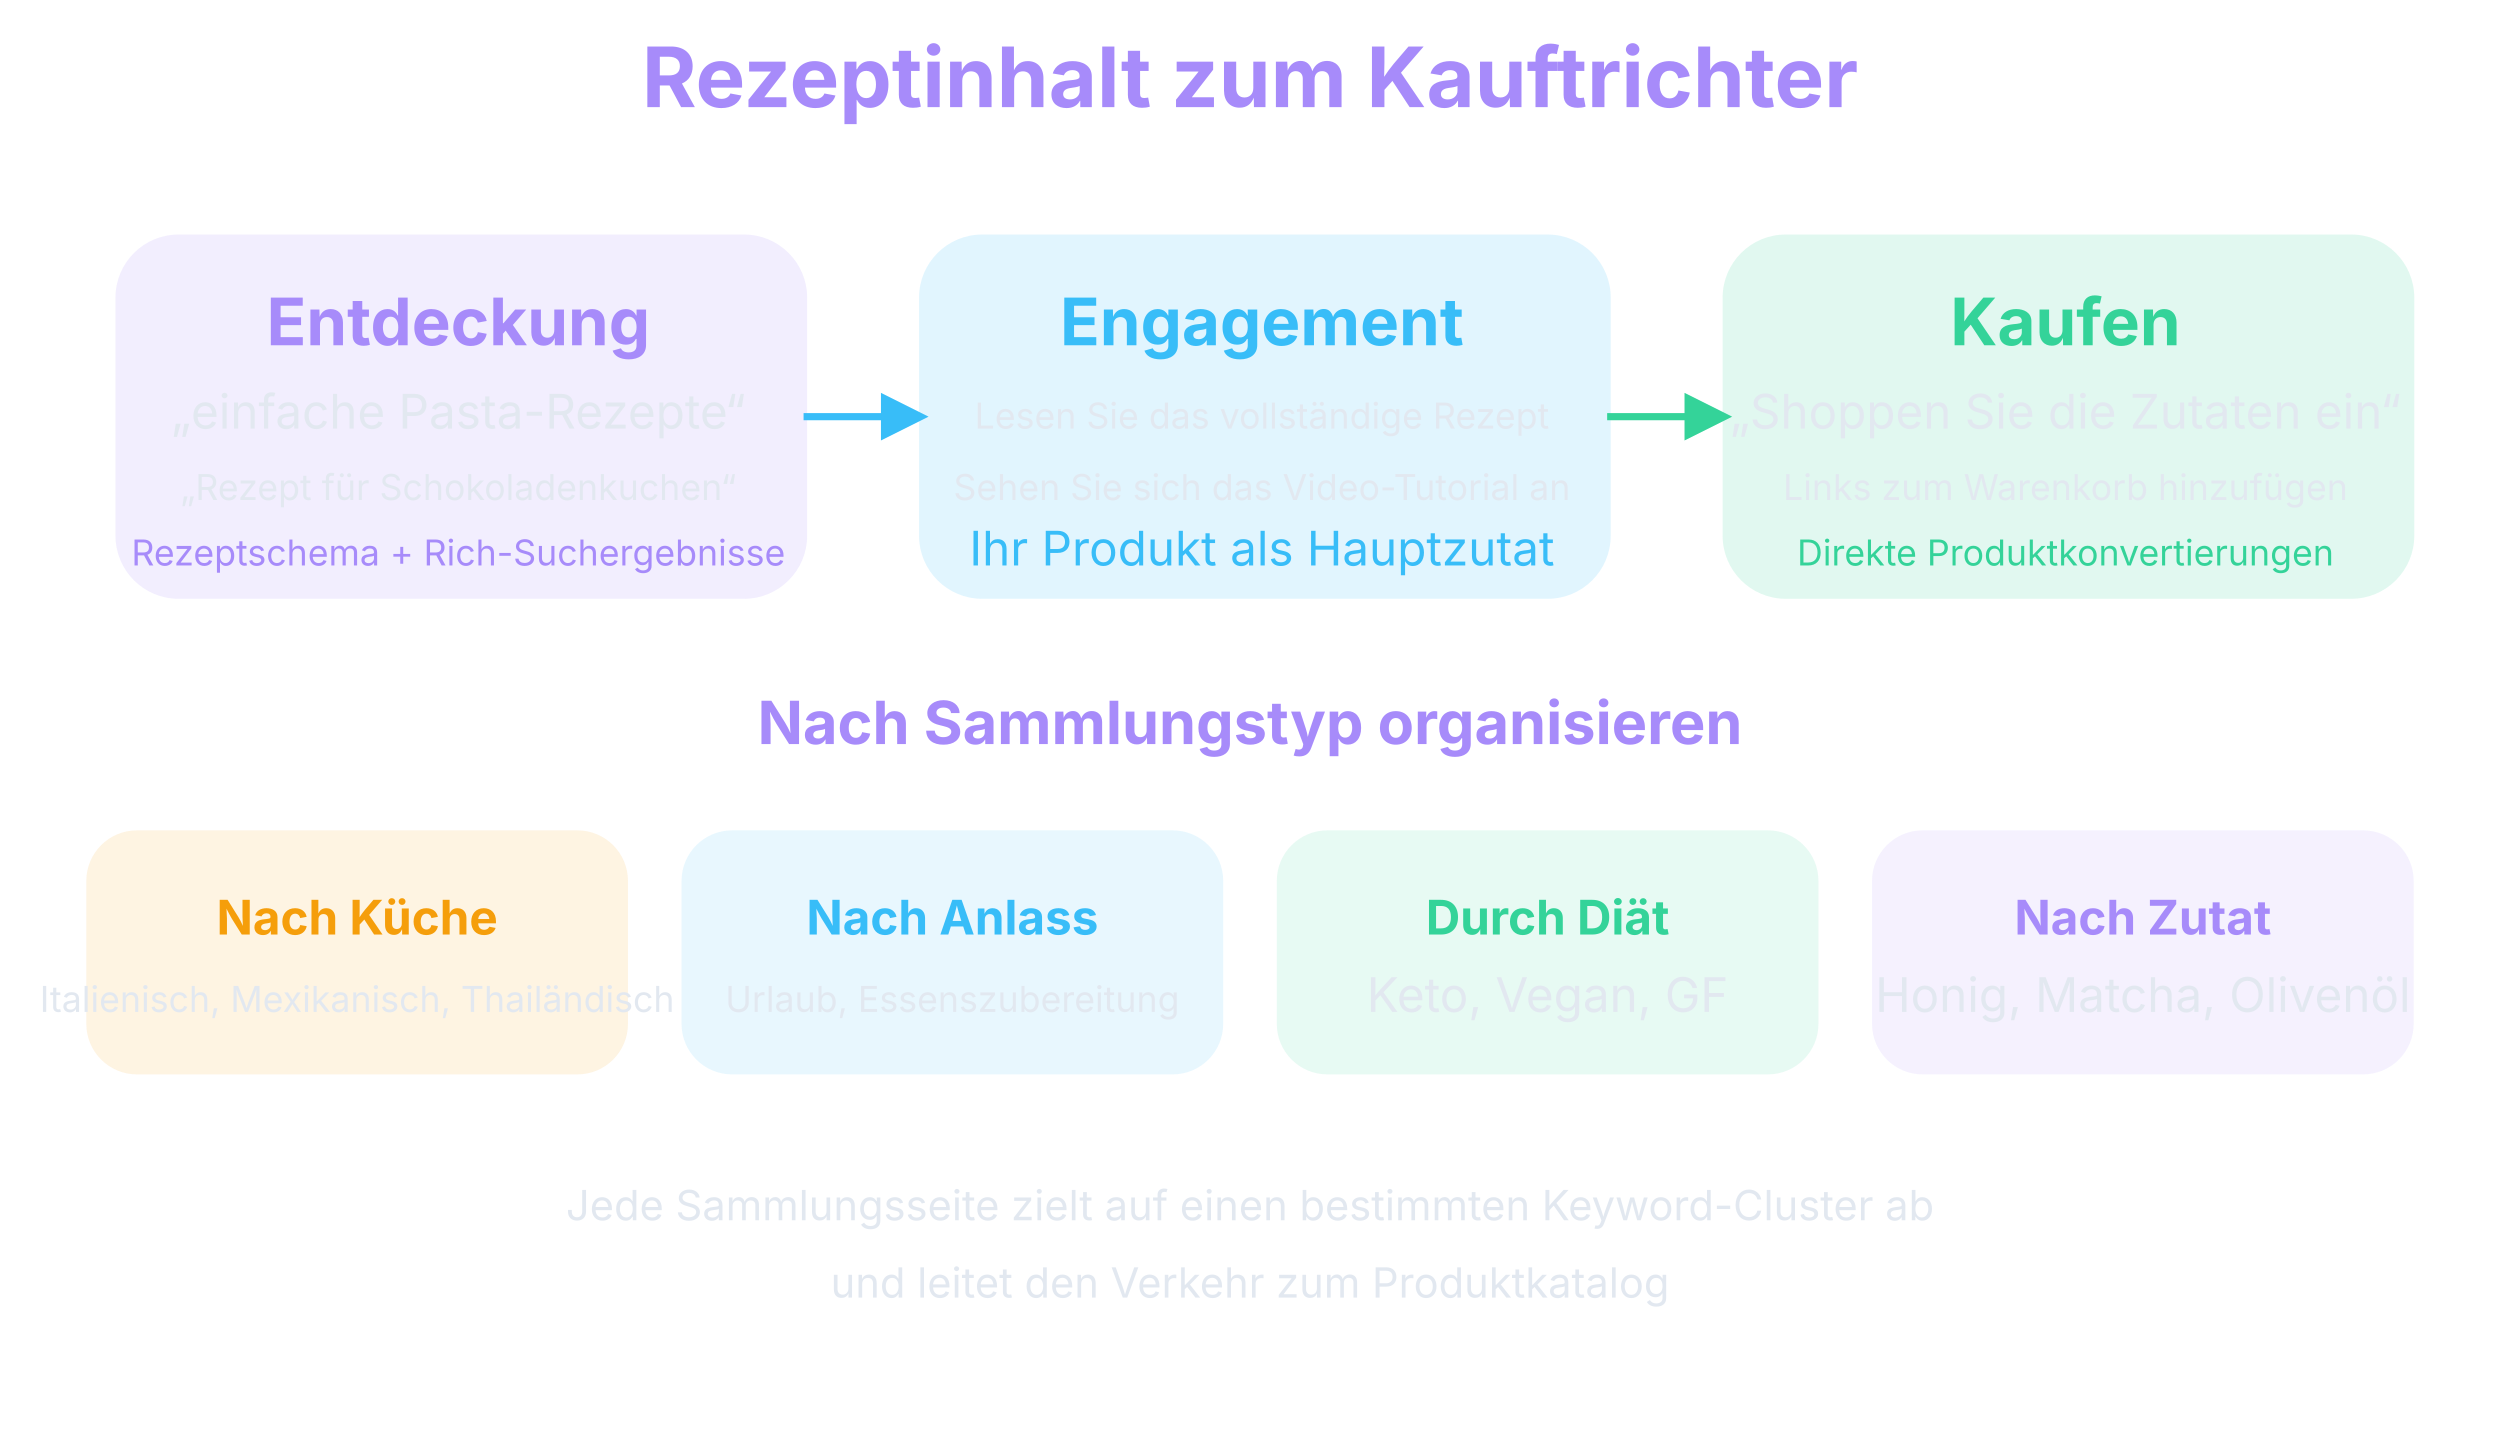
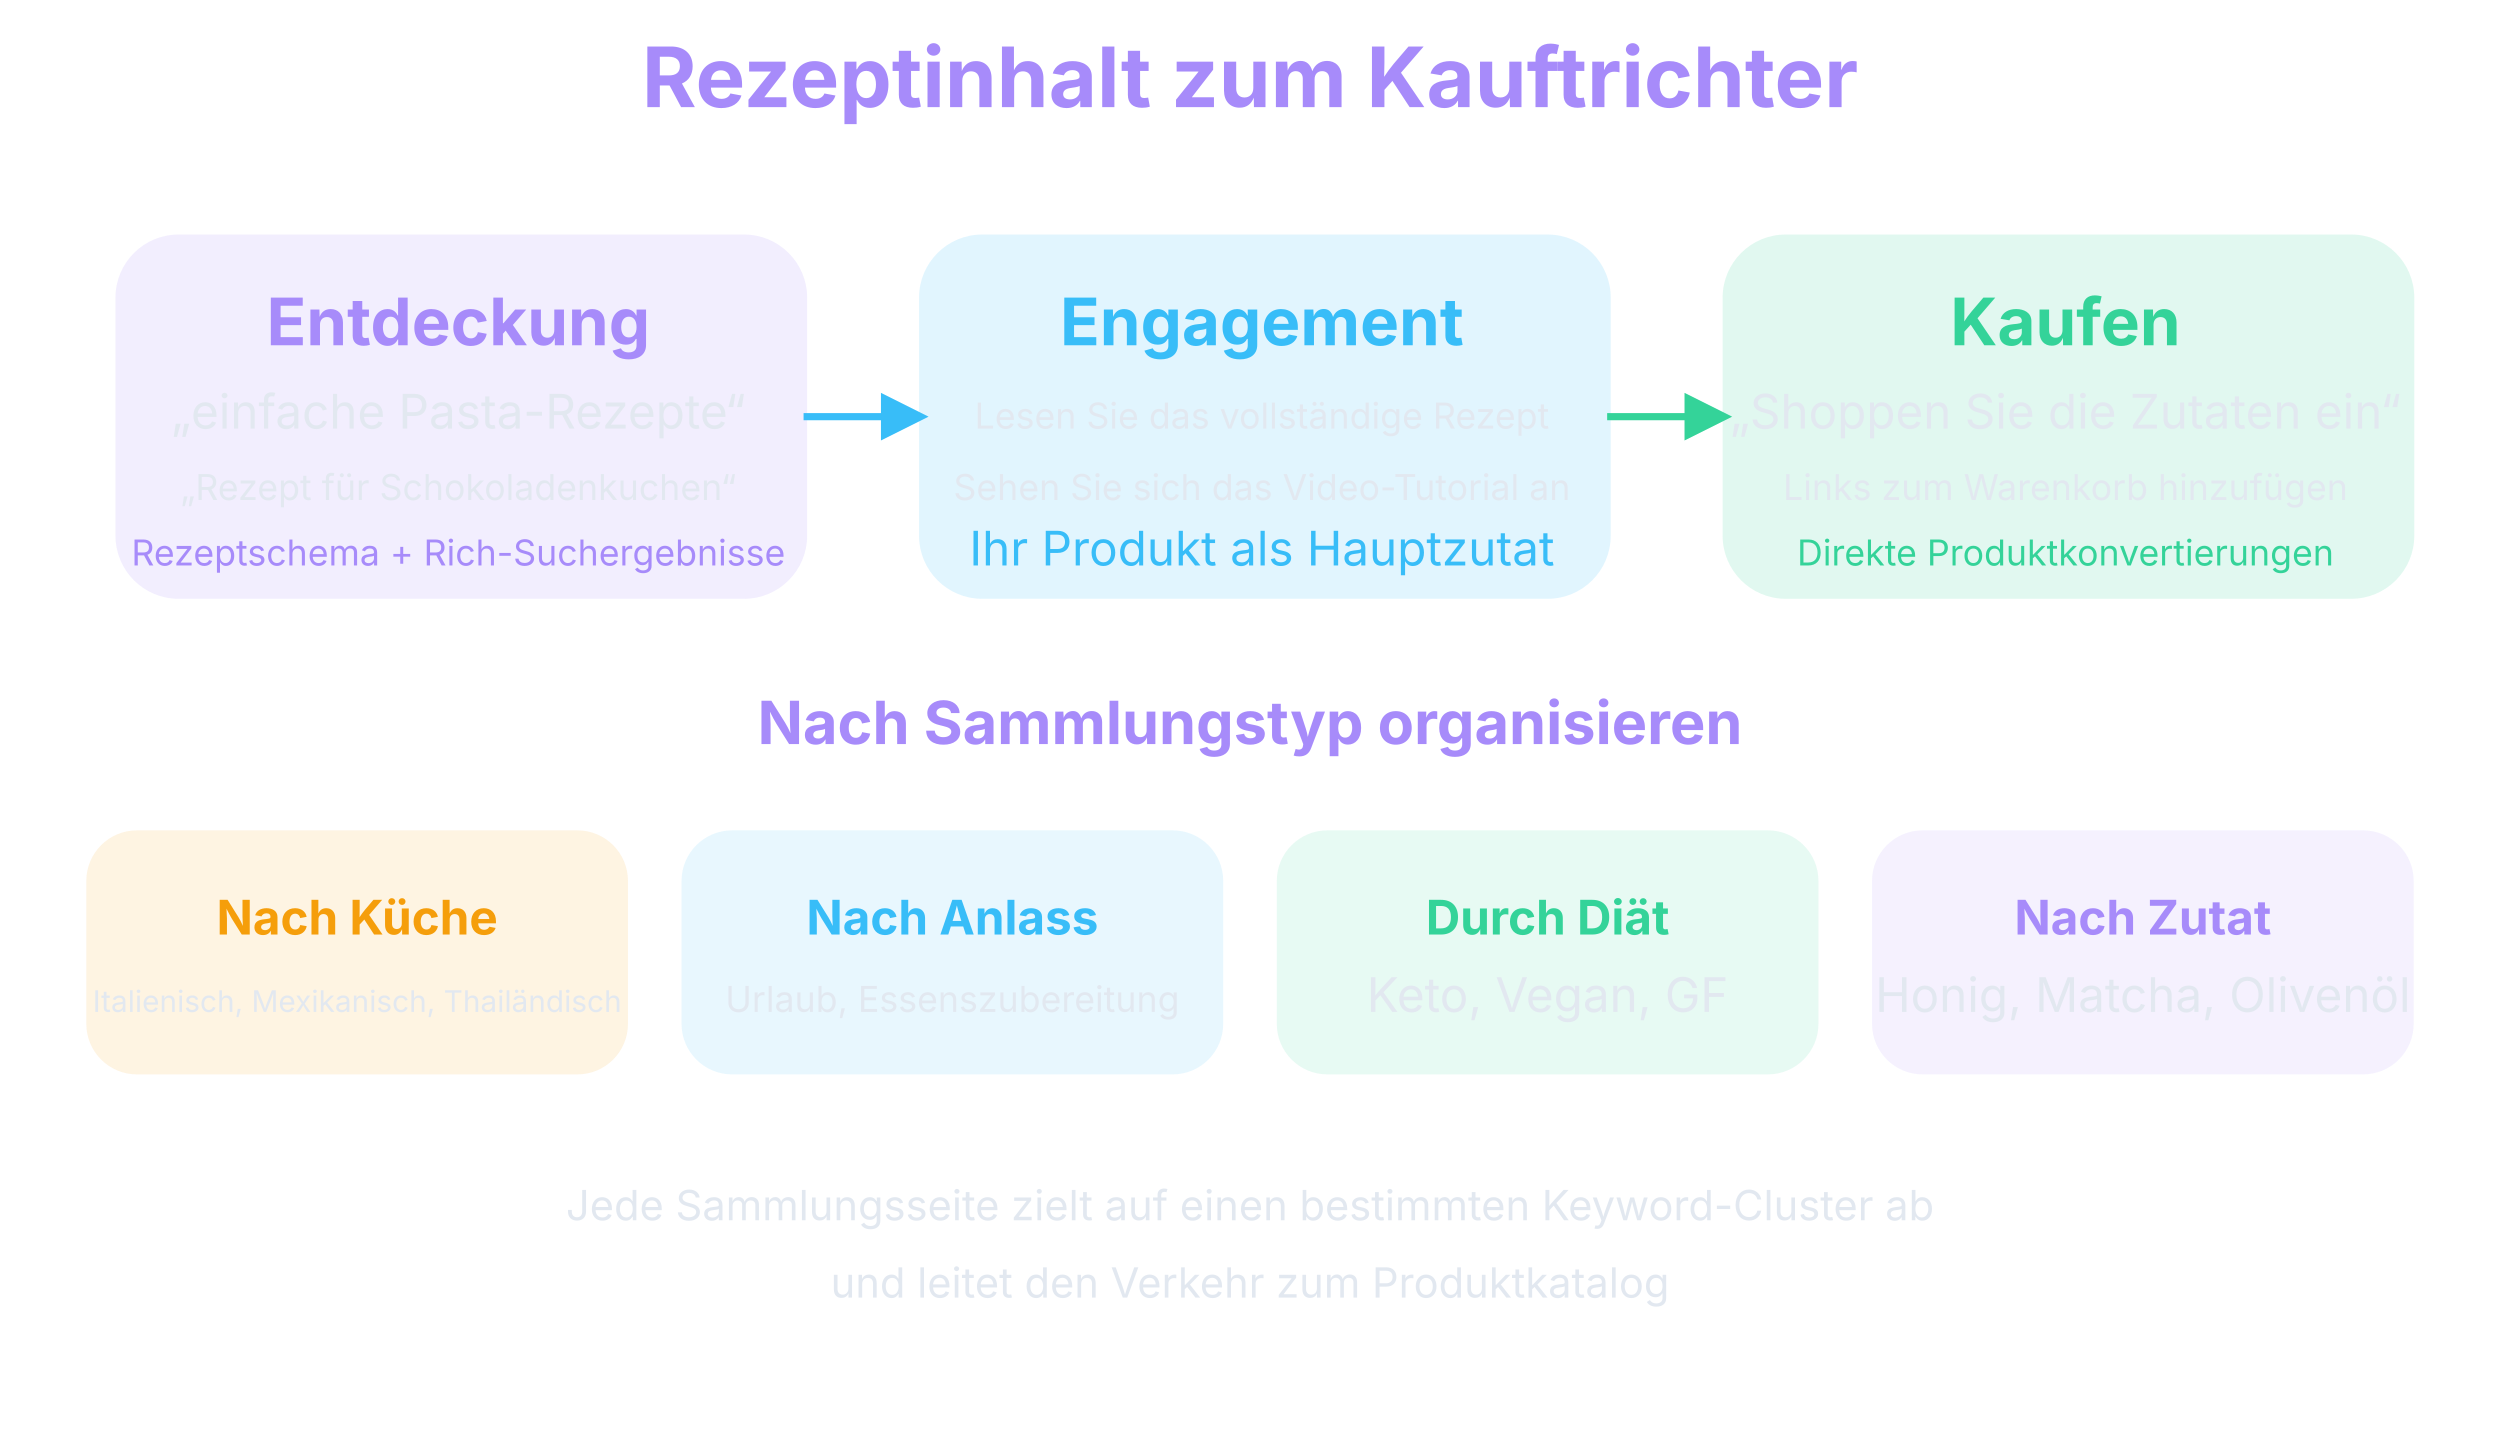
<svg xmlns="http://www.w3.org/2000/svg" viewBox="0 0 420 240" fill="none">
  <text x="210" y="18" text-anchor="middle" font-family="Inter, -apple-system, BlinkMacSystemFont, 'Segoe UI', Roboto, sans-serif" font-size="14" font-weight="bold" fill="#a78bfa">Rezeptinhalt zum Kauftrichter</text>
  <rect x="20" y="40" width="115" height="60" rx="10" fill="#a78bfa" opacity="0.15" stroke="#a78bfa" stroke-width="1.2" />
  <text x="77" y="58" text-anchor="middle" font-family="Inter, -apple-system, BlinkMacSystemFont, 'Segoe UI', Roboto, sans-serif" font-size="11" fill="#a78bfa" font-weight="bold">Entdeckung</text>
  <text x="77" y="72" text-anchor="middle" font-family="Inter, -apple-system, BlinkMacSystemFont, 'Segoe UI', Roboto, sans-serif" font-size="8" fill="#e2e8f0">„einfache Pasta-Rezepte“</text>
  <text x="77" y="84" text-anchor="middle" font-family="Inter, -apple-system, BlinkMacSystemFont, 'Segoe UI', Roboto, sans-serif" font-size="6" fill="#e2e8f0">„Rezept für Schokoladenkuchen“</text>
  <text x="77" y="95" text-anchor="middle" font-family="Inter, -apple-system, BlinkMacSystemFont, 'Segoe UI', Roboto, sans-serif" font-size="6" fill="#a78bfa">Rezeptschema + Rich-Suchergebnisse</text>
  <line x1="135" y1="70" x2="150" y2="70" stroke="#38bdf8" stroke-width="1.2" />
  <polygon points="148,66 156,70 148,74" fill="#38bdf8" />
  <rect x="155" y="40" width="115" height="60" rx="10" fill="#38bdf8" opacity="0.15" stroke="#38bdf8" stroke-width="1.2" />
  <text x="212" y="58" text-anchor="middle" font-family="Inter, -apple-system, BlinkMacSystemFont, 'Segoe UI', Roboto, sans-serif" font-size="11" fill="#38bdf8" font-weight="bold">Engagement</text>
  <text x="212" y="72" text-anchor="middle" font-family="Inter, -apple-system, BlinkMacSystemFont, 'Segoe UI', Roboto, sans-serif" font-size="6" fill="#e2e8f0">Lesen Sie das vollständige Rezept</text>
  <text x="212" y="84" text-anchor="middle" font-family="Inter, -apple-system, BlinkMacSystemFont, 'Segoe UI', Roboto, sans-serif" font-size="6" fill="#e2e8f0">Sehen Sie sich das Video-Tutorial an</text>
  <text x="212" y="95" text-anchor="middle" font-family="Inter, -apple-system, BlinkMacSystemFont, 'Segoe UI', Roboto, sans-serif" font-size="8" fill="#38bdf8">Ihr Produkt als Hauptzutat</text>
  <line x1="270" y1="70" x2="285" y2="70" stroke="#34d399" stroke-width="1.2" />
  <polygon points="283,66 291,70 283,74" fill="#34d399" />
  <rect x="290" y="40" width="115" height="60" rx="10" fill="#34d399" opacity="0.15" stroke="#34d399" stroke-width="1.2" />
  <text x="347" y="58" text-anchor="middle" font-family="Inter, -apple-system, BlinkMacSystemFont, 'Segoe UI', Roboto, sans-serif" font-size="11" fill="#34d399" font-weight="bold">Kaufen</text>
  <text x="347" y="72" text-anchor="middle" font-family="Inter, -apple-system, BlinkMacSystemFont, 'Segoe UI', Roboto, sans-serif" font-size="8" fill="#e2e8f0">„Shoppen Sie die Zutaten ein“</text>
  <text x="347" y="84" text-anchor="middle" font-family="Inter, -apple-system, BlinkMacSystemFont, 'Segoe UI', Roboto, sans-serif" font-size="6" fill="#e2e8f0">Links zum Warenkorb hinzufügen</text>
  <text x="347" y="95" text-anchor="middle" font-family="Inter, -apple-system, BlinkMacSystemFont, 'Segoe UI', Roboto, sans-serif" font-size="6" fill="#34d399">Direkte Produktkonvertierungen</text>
  <text x="210" y="125" text-anchor="middle" font-family="Inter, -apple-system, BlinkMacSystemFont, 'Segoe UI', Roboto, sans-serif" font-size="10" fill="#a78bfa" font-weight="bold">Nach Sammlungstyp organisieren</text>
  <rect x="15" y="140" width="90" height="40" rx="8" fill="#f59e0b" opacity="0.12" stroke="#f59e0b" stroke-width="1" />
  <text x="60" y="157" text-anchor="middle" font-family="Inter, -apple-system, BlinkMacSystemFont, 'Segoe UI', Roboto, sans-serif" font-size="8" fill="#f59e0b" font-weight="bold">Nach Küche</text>
-   <text x="60" y="170" text-anchor="middle" font-family="Inter, -apple-system, BlinkMacSystemFont, 'Segoe UI', Roboto, sans-serif" font-size="6" fill="#e2e8f0">Italienisch, Mexikanisch, Thailändisch</text>
+   <text x="60" y="170" text-anchor="middle" font-family="Inter, -apple-system, BlinkMacSystemFont, 'Segoe UI', Roboto, sans-serif" font-size="5" fill="#e2e8f0">Italienisch, Mexikanisch, Thailändisch</text>
  <rect x="115" y="140" width="90" height="40" rx="8" fill="#38bdf8" opacity="0.12" stroke="#38bdf8" stroke-width="1" />
  <text x="160" y="157" text-anchor="middle" font-family="Inter, -apple-system, BlinkMacSystemFont, 'Segoe UI', Roboto, sans-serif" font-size="8" fill="#38bdf8" font-weight="bold">Nach Anlass</text>
  <text x="160" y="170" text-anchor="middle" font-family="Inter, -apple-system, BlinkMacSystemFont, 'Segoe UI', Roboto, sans-serif" font-size="6" fill="#e2e8f0">Urlaub, Essenszubereitung</text>
  <rect x="215" y="140" width="90" height="40" rx="8" fill="#34d399" opacity="0.12" stroke="#34d399" stroke-width="1" />
  <text x="260" y="157" text-anchor="middle" font-family="Inter, -apple-system, BlinkMacSystemFont, 'Segoe UI', Roboto, sans-serif" font-size="8" fill="#34d399" font-weight="bold">Durch Diät</text>
  <text x="260" y="170" text-anchor="middle" font-family="Inter, -apple-system, BlinkMacSystemFont, 'Segoe UI', Roboto, sans-serif" font-size="8" fill="#e2e8f0">Keto, Vegan, GF</text>
  <rect x="315" y="140" width="90" height="40" rx="8" fill="#a78bfa" opacity="0.12" stroke="#a78bfa" stroke-width="1" />
  <text x="360" y="157" text-anchor="middle" font-family="Inter, -apple-system, BlinkMacSystemFont, 'Segoe UI', Roboto, sans-serif" font-size="8" fill="#a78bfa" font-weight="bold">Nach Zutat</text>
  <text x="360" y="170" text-anchor="middle" font-family="Inter, -apple-system, BlinkMacSystemFont, 'Segoe UI', Roboto, sans-serif" font-size="8" fill="#e2e8f0">Honig, Matcha, Olivenöl</text>
  <text x="210" y="205" text-anchor="middle" font-family="Inter, -apple-system, BlinkMacSystemFont, 'Segoe UI', Roboto, sans-serif" font-size="7" fill="#e2e8f0">Jede Sammlungsseite zielt auf einen bestimmten Keyword-Cluster ab</text>
  <text x="210" y="218" text-anchor="middle" font-family="Inter, -apple-system, BlinkMacSystemFont, 'Segoe UI', Roboto, sans-serif" font-size="7" fill="#e2e8f0">und leitet den Verkehr zum Produktkatalog</text>
</svg>
